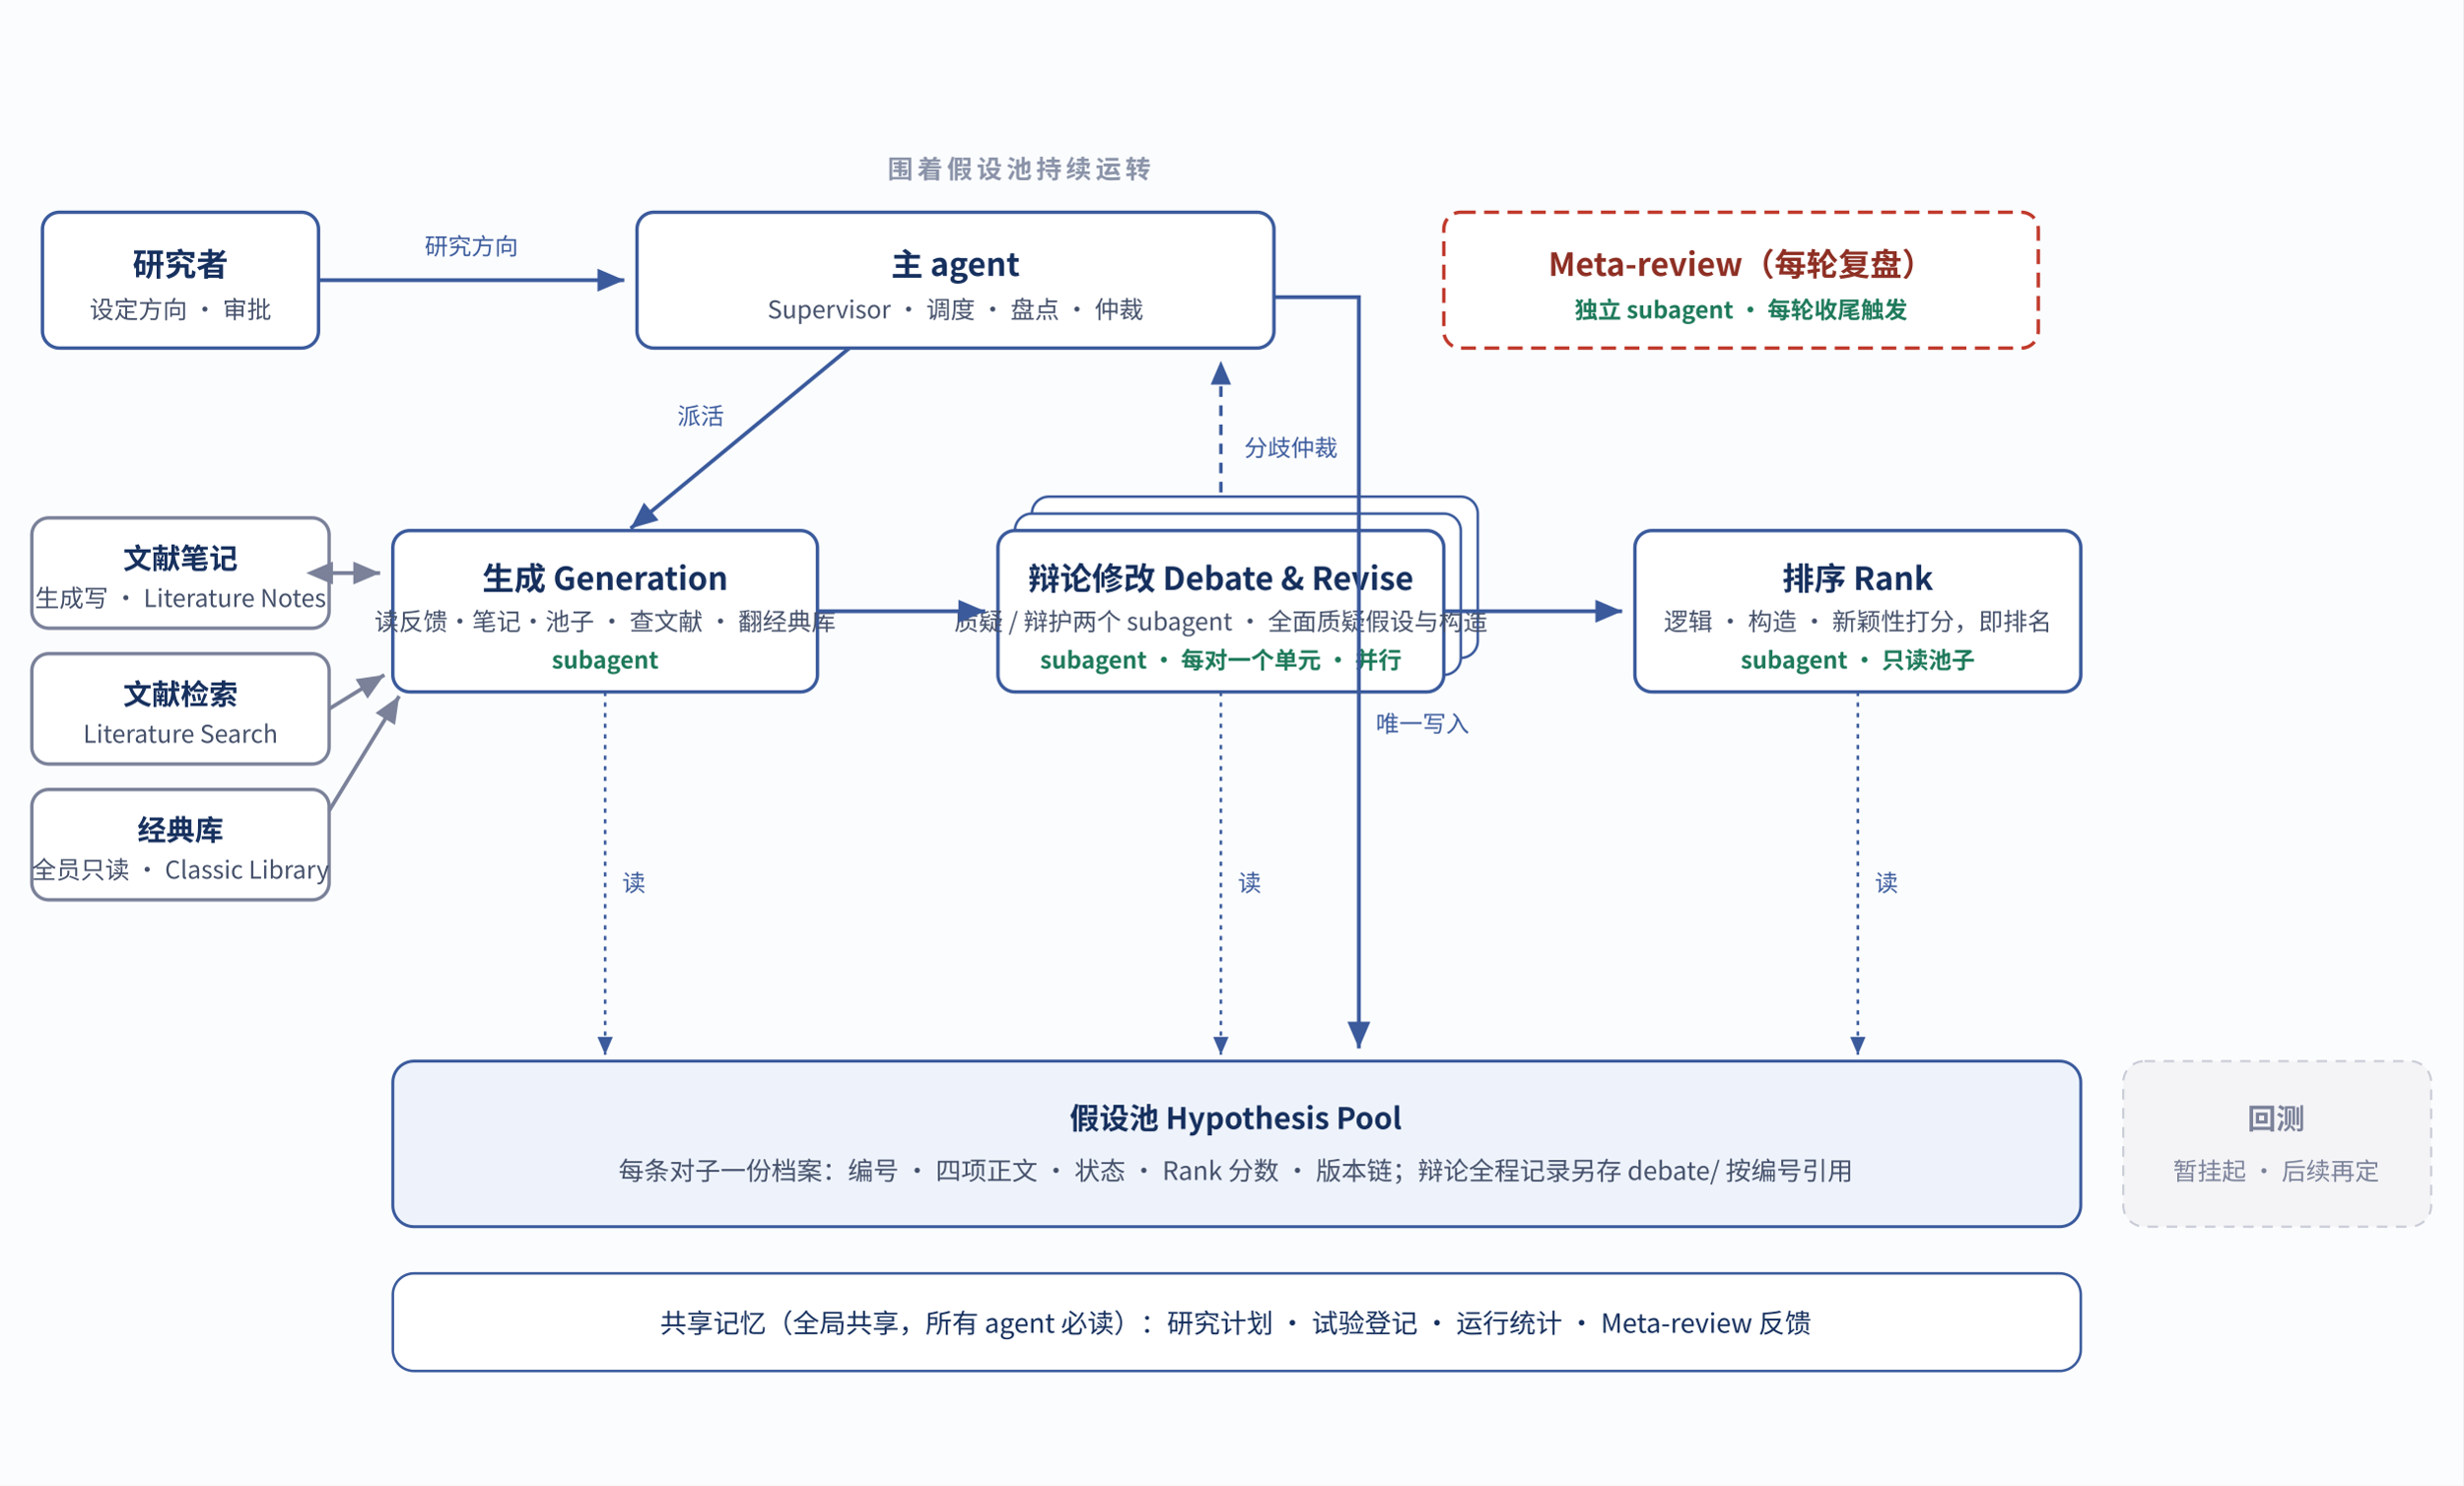
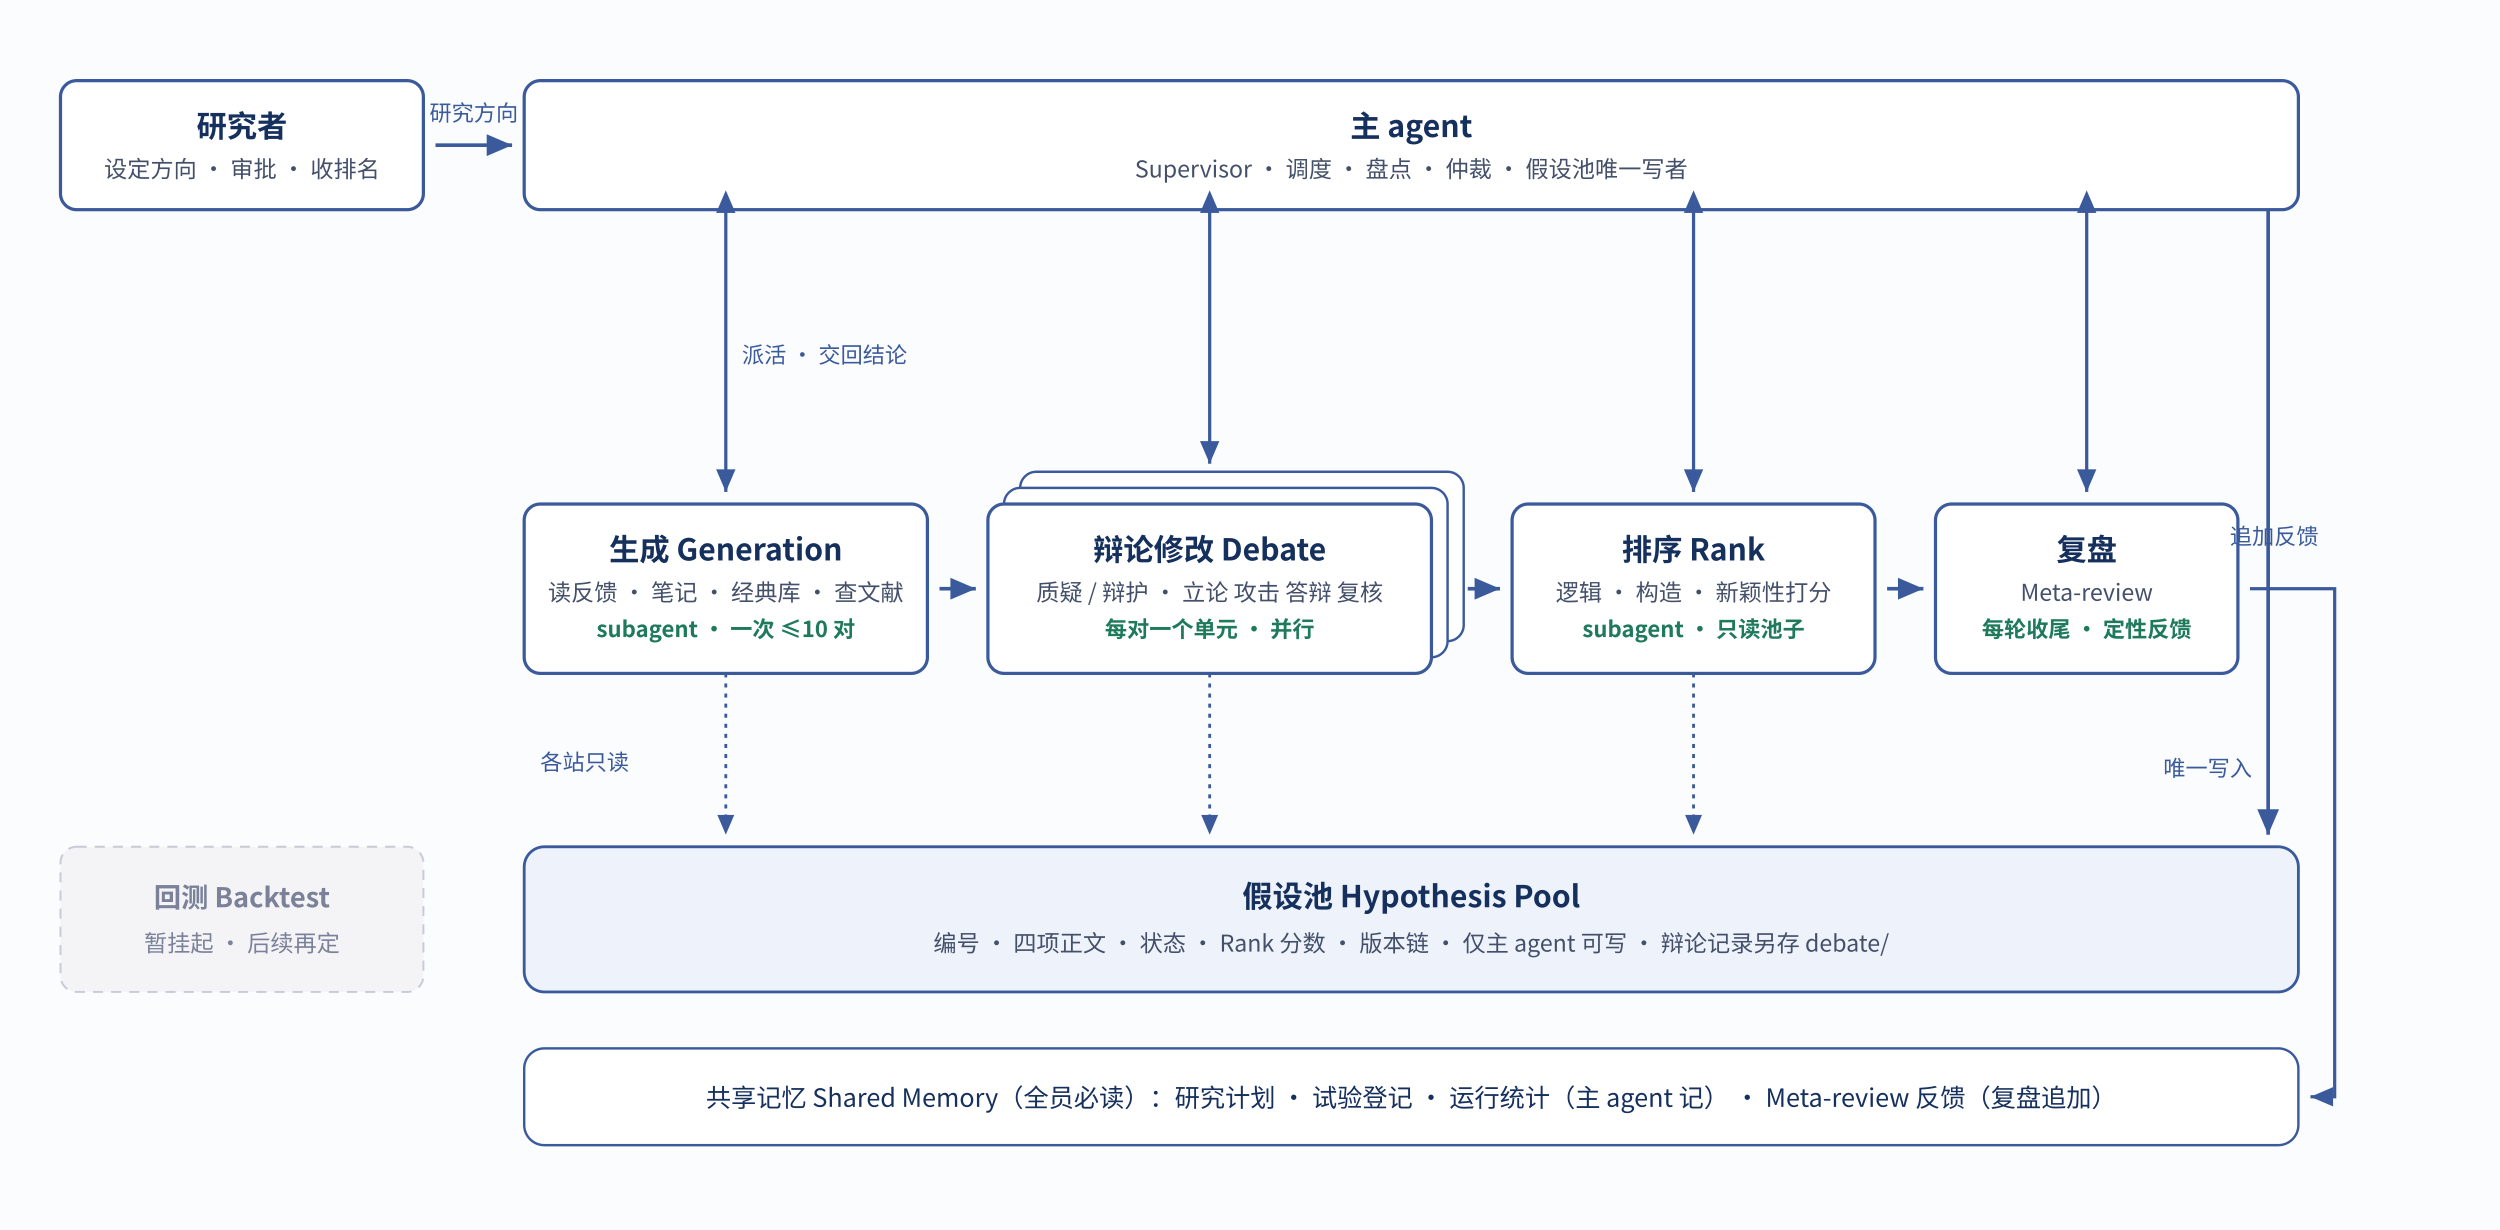
- <svg xmlns="http://www.w3.org/2000/svg" viewBox="0 0 1160 700">
-   <rect x="0" y="0" width="1160" height="700" fill="#fbfcfe" />
+ <svg xmlns="http://www.w3.org/2000/svg" viewBox="0 0 1240 610">
+   <rect x="0" y="0" width="1240" height="610" fill="#fbfcfe" />
  <style>
-   .box { fill: #ffffff; stroke: #3a5a9c; stroke-width: 1.6; }
-   .box-title { font-size: 15px; font-weight: 700; fill: #16305e; font-family: "PingFang SC", "Microsoft YaHei", "Noto Sans CJK SC", sans-serif; }
-   .box-sub { font-size: 11.5px; fill: #44506a; font-family: "PingFang SC", "Microsoft YaHei", "Noto Sans CJK SC", sans-serif; }
-   .box-exec { font-size: 11px; font-weight: 700; fill: #1e7a5a; font-family: "PingFang SC", "Microsoft YaHei", "Noto Sans CJK SC", sans-serif; }
-   .zone-label { font-size: 12px; font-weight: 700; fill: #8a93a8; letter-spacing: 2px; font-family: "PingFang SC", "Microsoft YaHei", "Noto Sans CJK SC", sans-serif; }
-   .arrow { stroke: #3a5a9c; stroke-width: 1.8; fill: none; }
-   .arrow-label { font-size: 11px; fill: #3a5a9c; font-family: "PingFang SC", "Microsoft YaHei", "Noto Sans CJK SC", sans-serif; }
-   text { font-family: "PingFang SC", "Microsoft YaHei", "Noto Sans CJK SC", sans-serif; }
+   .box { fill:#ffffff; stroke:#3a5a9c; stroke-width:1.6; }
+   .t { font-size:15px; font-weight:700; fill:#16305e; font-family:"PingFang SC","Microsoft YaHei","Noto Sans CJK SC",sans-serif; }
+   .s { font-size:11.5px; fill:#44506a; font-family:"PingFang SC","Microsoft YaHei","Noto Sans CJK SC",sans-serif; }
+   .e { font-size:11px; font-weight:700; fill:#1e7a5a; font-family:"PingFang SC","Microsoft YaHei","Noto Sans CJK SC",sans-serif; }
+   .al { font-size:11px; fill:#3a5a9c; font-family:"PingFang SC","Microsoft YaHei","Noto Sans CJK SC",sans-serif; }
+   text { font-family:"PingFang SC","Microsoft YaHei","Noto Sans CJK SC",sans-serif; }
</style>
  <defs>
    <marker id="ah" markerWidth="8" markerHeight="8" refX="7" refY="3" orient="auto">
      <path d="M0,0 L7,3 L0,6 Z" fill="#3a5a9c" />
    </marker>
-     <marker id="ah-start" markerWidth="8" markerHeight="8" refX="1" refY="3" orient="auto-start-reverse">
-       <path d="M0,0 L7,3 L0,6 Z" fill="#7a8199" />
-     </marker>
-     <marker id="ah-grey" markerWidth="8" markerHeight="8" refX="7" refY="3" orient="auto">
-       <path d="M0,0 L7,3 L0,6 Z" fill="#7a8199" />
+     <marker id="ahs" markerWidth="8" markerHeight="8" refX="1" refY="3" orient="auto-start-reverse">
+       <path d="M0,0 L7,3 L0,6 Z" fill="#3a5a9c" />
    </marker>
  </defs>
-   <text x="480" y="84" text-anchor="middle" class="zone-label">围着假设池持续运转</text>
-   <rect class="box" x="20" y="100" width="130" height="64" rx="8" />
-   <text x="85" y="130" text-anchor="middle" class="box-title">研究者</text>
-   <text x="85" y="150" text-anchor="middle" class="box-sub">设定方向 · 审批</text>
-   <rect class="box" x="300" y="100" width="300" height="64" rx="8" />
-   <text x="450" y="130" text-anchor="middle" class="box-title">主 agent</text>
-   <text x="450" y="150" text-anchor="middle" class="box-sub">Supervisor · 调度 · 盘点 · 仲裁</text>
-   <path class="arrow" d="M150,132 L294,132" marker-end="url(#ah)" />
-   <text x="222" y="120" text-anchor="middle" class="arrow-label">研究方向</text>
-   <rect x="680" y="100" width="280" height="64" fill="#fff" stroke="#c0392b" stroke-width="1.6" stroke-dasharray="7 4" rx="8" />
-   <text x="820" y="130" text-anchor="middle" class="box-title" style="fill:#8e2f24;">Meta-review（每轮复盘）</text>
-   <text x="820" y="150" text-anchor="middle" class="box-exec">独立 subagent · 每轮收尾触发</text>
-   <path class="arrow" d="M400,164 L297,249" marker-end="url(#ah)" />
-   <text x="330" y="200" text-anchor="middle" class="arrow-label">派活</text>
-   <rect class="box" x="15" y="244" width="140" height="52" rx="8" style="stroke:#7a8199" />
-   <text x="85" y="268" text-anchor="middle" class="box-title" style="font-size:13.5px;">文献笔记</text>
-   <text x="85" y="286" text-anchor="middle" class="box-sub">生成写 · Literature Notes</text>
-   <rect class="box" x="15" y="372" width="140" height="52" rx="8" style="stroke:#7a8199" />
-   <text x="85" y="396" text-anchor="middle" class="box-title" style="font-size:13.5px;">经典库</text>
-   <text x="85" y="414" text-anchor="middle" class="box-sub">全员只读 · Classic Library</text>
-   <path d="M155,270 L179,270" stroke="#7a8199" stroke-width="1.8" fill="none" marker-start="url(#ah-start)" marker-end="url(#ah-grey)" />
-   <rect class="box" x="15" y="308" width="140" height="52" rx="8" style="stroke:#7a8199" />
-   <text x="85" y="332" text-anchor="middle" class="box-title" style="font-size:13.5px;">文献检索</text>
-   <text x="85" y="350" text-anchor="middle" class="box-sub">Literature Search</text>
-   <path class="arrow" d="M155,334 L181,318" style="stroke:#7a8199" marker-end="url(#ah-grey)" />
-   <path class="arrow" d="M155,382 L188,328" style="stroke:#7a8199" marker-end="url(#ah-grey)" />
-   <rect class="box" x="185" y="250" width="200" height="76" rx="8" />
-   <text x="285" y="278" text-anchor="middle" class="box-title">生成 Generation</text>
-   <text x="285" y="297" text-anchor="middle" class="box-sub">读反馈·笔记·池子 · 查文献 · 翻经典库</text>
-   <text x="285" y="315" text-anchor="middle" class="box-exec">subagent</text>
-   <rect x="486" y="234" width="210" height="76" fill="#ffffff" stroke="#3a5a9c" stroke-width="1.2" rx="8" />
-   <rect x="478" y="242" width="210" height="76" fill="#ffffff" stroke="#3a5a9c" stroke-width="1.2" rx="8" />
-   <rect class="box" x="470" y="250" width="210" height="76" rx="8" />
-   <text x="575" y="278" text-anchor="middle" class="box-title">辩论修改 Debate &amp; Revise</text>
-   <text x="575" y="297" text-anchor="middle" class="box-sub">质疑 / 辩护两个 subagent · 全面质疑假设与构造</text>
-   <text x="575" y="315" text-anchor="middle" class="box-exec">subagent · 每对一个单元 · 并行</text>
-   <rect class="box" x="770" y="250" width="210" height="76" rx="8" />
-   <text x="875" y="278" text-anchor="middle" class="box-title">排序 Rank</text>
-   <text x="875" y="297" text-anchor="middle" class="box-sub">逻辑 · 构造 · 新颖性打分，即排名</text>
-   <text x="875" y="315" text-anchor="middle" class="box-exec">subagent · 只读池子</text>
-   <path class="arrow" d="M385,288 L464,288" marker-end="url(#ah)" />
-   <path class="arrow" d="M680,288 L764,288" marker-end="url(#ah)" />
-   <path d="M575,232 L575,170" stroke="#3a5a9c" stroke-width="1.6" stroke-dasharray="5 4" fill="none" marker-end="url(#ah)" />
-   <text x="586" y="215" style="font-size:11px; fill:#3a5a9c;">分歧仲裁</text>
-   <path class="arrow" d="M600,140 L640,140 L640,494" marker-end="url(#ah)" />
-   <text x="648" y="345" class="arrow-label">唯一写入</text>
-   <rect x="185" y="500" width="795" height="78" fill="#eef3fb" stroke="#3a5a9c" stroke-width="1.4" rx="10" />
-   <text x="582" y="532" text-anchor="middle" class="box-title" style="font-size:14px;">假设池 Hypothesis Pool</text>
-   <text x="582" y="556" text-anchor="middle" style="font-size:12px; fill:#44506a;">每条对子一份档案：编号 · 四项正文 · 状态 · Rank 分数 · 版本链；辩论全程记录另存 debate/ 按编号引用</text>
-   <path d="M285,326 L285,497" stroke="#3a5a9c" stroke-width="1.2" stroke-dasharray="2 3" fill="none" marker-end="url(#ah)" />
-   <path d="M575,326 L575,497" stroke="#3a5a9c" stroke-width="1.2" stroke-dasharray="2 3" fill="none" marker-end="url(#ah)" />
-   <path d="M875,326 L875,497" stroke="#3a5a9c" stroke-width="1.2" stroke-dasharray="2 3" fill="none" marker-end="url(#ah)" />
-   <text x="293" y="420" class="arrow-label">读</text>
-   <text x="583" y="420" class="arrow-label">读</text>
-   <text x="883" y="420" class="arrow-label">读</text>
-   <rect x="1000" y="500" width="145" height="78" fill="#f4f4f6" stroke="#c9ccd6" stroke-dasharray="5 4" rx="10" />
-   <text x="1072" y="532" text-anchor="middle" class="box-title" style="font-size:13.5px; fill:#7a8199;">回测</text>
-   <text x="1072" y="556" text-anchor="middle" style="font-size:11.5px; fill:#7a8199;">暂挂起 · 后续再定</text>
-   <rect x="185" y="600" width="795" height="46" fill="#ffffff" stroke="#3a5a9c" stroke-width="1.2" rx="10" />
-   <text x="582" y="628" text-anchor="middle" style="font-size:12.5px; fill:#16305e;">共享记忆（全局共享，所有 agent 必读）：研究计划 · 试验登记 · 运行统计 · Meta-review 反馈</text>
+   <rect class="box" x="30" y="40" width="180" height="64" rx="8" />
+   <text x="120" y="68" text-anchor="middle" class="t">研究者</text>
+   <text x="120" y="88" text-anchor="middle" class="s">设定方向 · 审批 · 收排名</text>
+   <rect class="box" x="260" y="40" width="880" height="64" rx="8" />
+   <text x="700" y="68" text-anchor="middle" class="t">主 agent</text>
+   <text x="700" y="88" text-anchor="middle" class="s">Supervisor · 调度 · 盘点 · 仲裁 · 假设池唯一写者</text>
+   <path d="M216,72 L254,72" stroke="#3a5a9c" stroke-width="1.8" fill="none" marker-end="url(#ah)" />
+   <text x="235" y="60" text-anchor="middle" class="al">研究方向</text>
+   <path d="M360,104 L360,244" stroke="#3a5a9c" stroke-width="1.6" fill="none" marker-start="url(#ahs)" marker-end="url(#ah)" />
+   <path d="M600,104 L600,230" stroke="#3a5a9c" stroke-width="1.6" fill="none" marker-start="url(#ahs)" marker-end="url(#ah)" />
+   <path d="M840,104 L840,244" stroke="#3a5a9c" stroke-width="1.6" fill="none" marker-start="url(#ahs)" marker-end="url(#ah)" />
+   <path d="M1035,104 L1035,244" stroke="#3a5a9c" stroke-width="1.6" fill="none" marker-start="url(#ahs)" marker-end="url(#ah)" />
+   <text x="368" y="180" class="al">派活 · 交回结论</text>
+   <rect class="box" x="260" y="250" width="200" height="84" rx="8" />
+   <text x="360" y="278" text-anchor="middle" class="t">生成 Generation</text>
+   <text x="360" y="298" text-anchor="middle" class="s">读反馈 · 笔记 · 经典库 · 查文献</text>
+   <text x="360" y="316" text-anchor="middle" class="e">subagent · 一次 ≤10 对</text>
+   <rect x="506" y="234" width="220" height="84" fill="#ffffff" stroke="#3a5a9c" stroke-width="1.2" rx="8" />
+   <rect x="498" y="242" width="220" height="84" fill="#ffffff" stroke="#3a5a9c" stroke-width="1.2" rx="8" />
+   <rect class="box" x="490" y="250" width="220" height="84" rx="8" />
+   <text x="600" y="278" text-anchor="middle" class="t">辩论修改 Debate</text>
+   <text x="600" y="298" text-anchor="middle" class="s">质疑 / 辩护 · 立论 攻击 答辩 复核</text>
+   <text x="600" y="316" text-anchor="middle" class="e">每对一个单元 · 并行</text>
+   <rect class="box" x="750" y="250" width="180" height="84" rx="8" />
+   <text x="840" y="278" text-anchor="middle" class="t">排序 Rank</text>
+   <text x="840" y="298" text-anchor="middle" class="s">逻辑 · 构造 · 新颖性打分</text>
+   <text x="840" y="316" text-anchor="middle" class="e">subagent · 只读池子</text>
+   <rect class="box" x="960" y="250" width="150" height="84" rx="8" />
+   <text x="1035" y="278" text-anchor="middle" class="t">复盘</text>
+   <text x="1035" y="298" text-anchor="middle" class="s">Meta-review</text>
+   <text x="1035" y="316" text-anchor="middle" class="e">每轮收尾 · 定性反馈</text>
+   <path d="M466,292 L484,292" stroke="#3a5a9c" stroke-width="1.8" fill="none" marker-end="url(#ah)" />
+   <path d="M728,292 L744,292" stroke="#3a5a9c" stroke-width="1.8" fill="none" marker-end="url(#ah)" />
+   <path d="M936,292 L954,292" stroke="#3a5a9c" stroke-width="1.8" fill="none" marker-end="url(#ah)" />
+   <path d="M360,334 L360,414" stroke="#3a5a9c" stroke-width="1.4" stroke-dasharray="2 3" fill="none" marker-end="url(#ah)" />
+   <path d="M600,334 L600,414" stroke="#3a5a9c" stroke-width="1.4" stroke-dasharray="2 3" fill="none" marker-end="url(#ah)" />
+   <path d="M840,334 L840,414" stroke="#3a5a9c" stroke-width="1.4" stroke-dasharray="2 3" fill="none" marker-end="url(#ah)" />
+   <text x="268" y="382" class="al">各站只读</text>
+   <path d="M1125,104 L1125,414" stroke="#3a5a9c" stroke-width="1.8" fill="none" marker-end="url(#ah)" />
+   <text x="1117" y="385" text-anchor="end" class="al">唯一写入</text>
+   <rect x="30" y="420" width="180" height="72" fill="#f4f4f6" stroke="#c9ccd6" stroke-dasharray="5 4" rx="8" />
+   <text x="120" y="450" text-anchor="middle" class="t" style="font-size:13.5px; fill:#7a8199;">回测 Backtest</text>
+   <text x="120" y="472" text-anchor="middle" class="s" style="fill:#7a8199">暂挂起 · 后续再定</text>
+   <rect x="260" y="420" width="880" height="72" fill="#eef3fb" stroke="#3a5a9c" stroke-width="1.4" rx="10" />
+   <text x="700" y="450" text-anchor="middle" class="t">假设池 Hypothesis Pool</text>
+   <text x="700" y="472" text-anchor="middle" class="s">编号 · 四项正文 · 状态 · Rank 分数 · 版本链 · 仅主 agent 可写 · 辩论记录另存 debate/</text>
+   <path d="M1116,292 L1158,292 L1158,544 L1146,544" stroke="#3a5a9c" stroke-width="1.6" fill="none" marker-end="url(#ah)" />
+   <text x="1150" y="270" text-anchor="end" class="al">追加反馈</text>
+   <rect x="260" y="520" width="880" height="48" fill="#ffffff" stroke="#3a5a9c" stroke-width="1.2" rx="10" />
+   <text x="700" y="549" text-anchor="middle" style="font-size:12.5px; fill:#16305e;">共享记忆 Shared Memory（全员必读）：研究计划 · 试验登记 · 运行统计（主 agent 记） · Meta-review 反馈（复盘追加）</text>
</svg>
